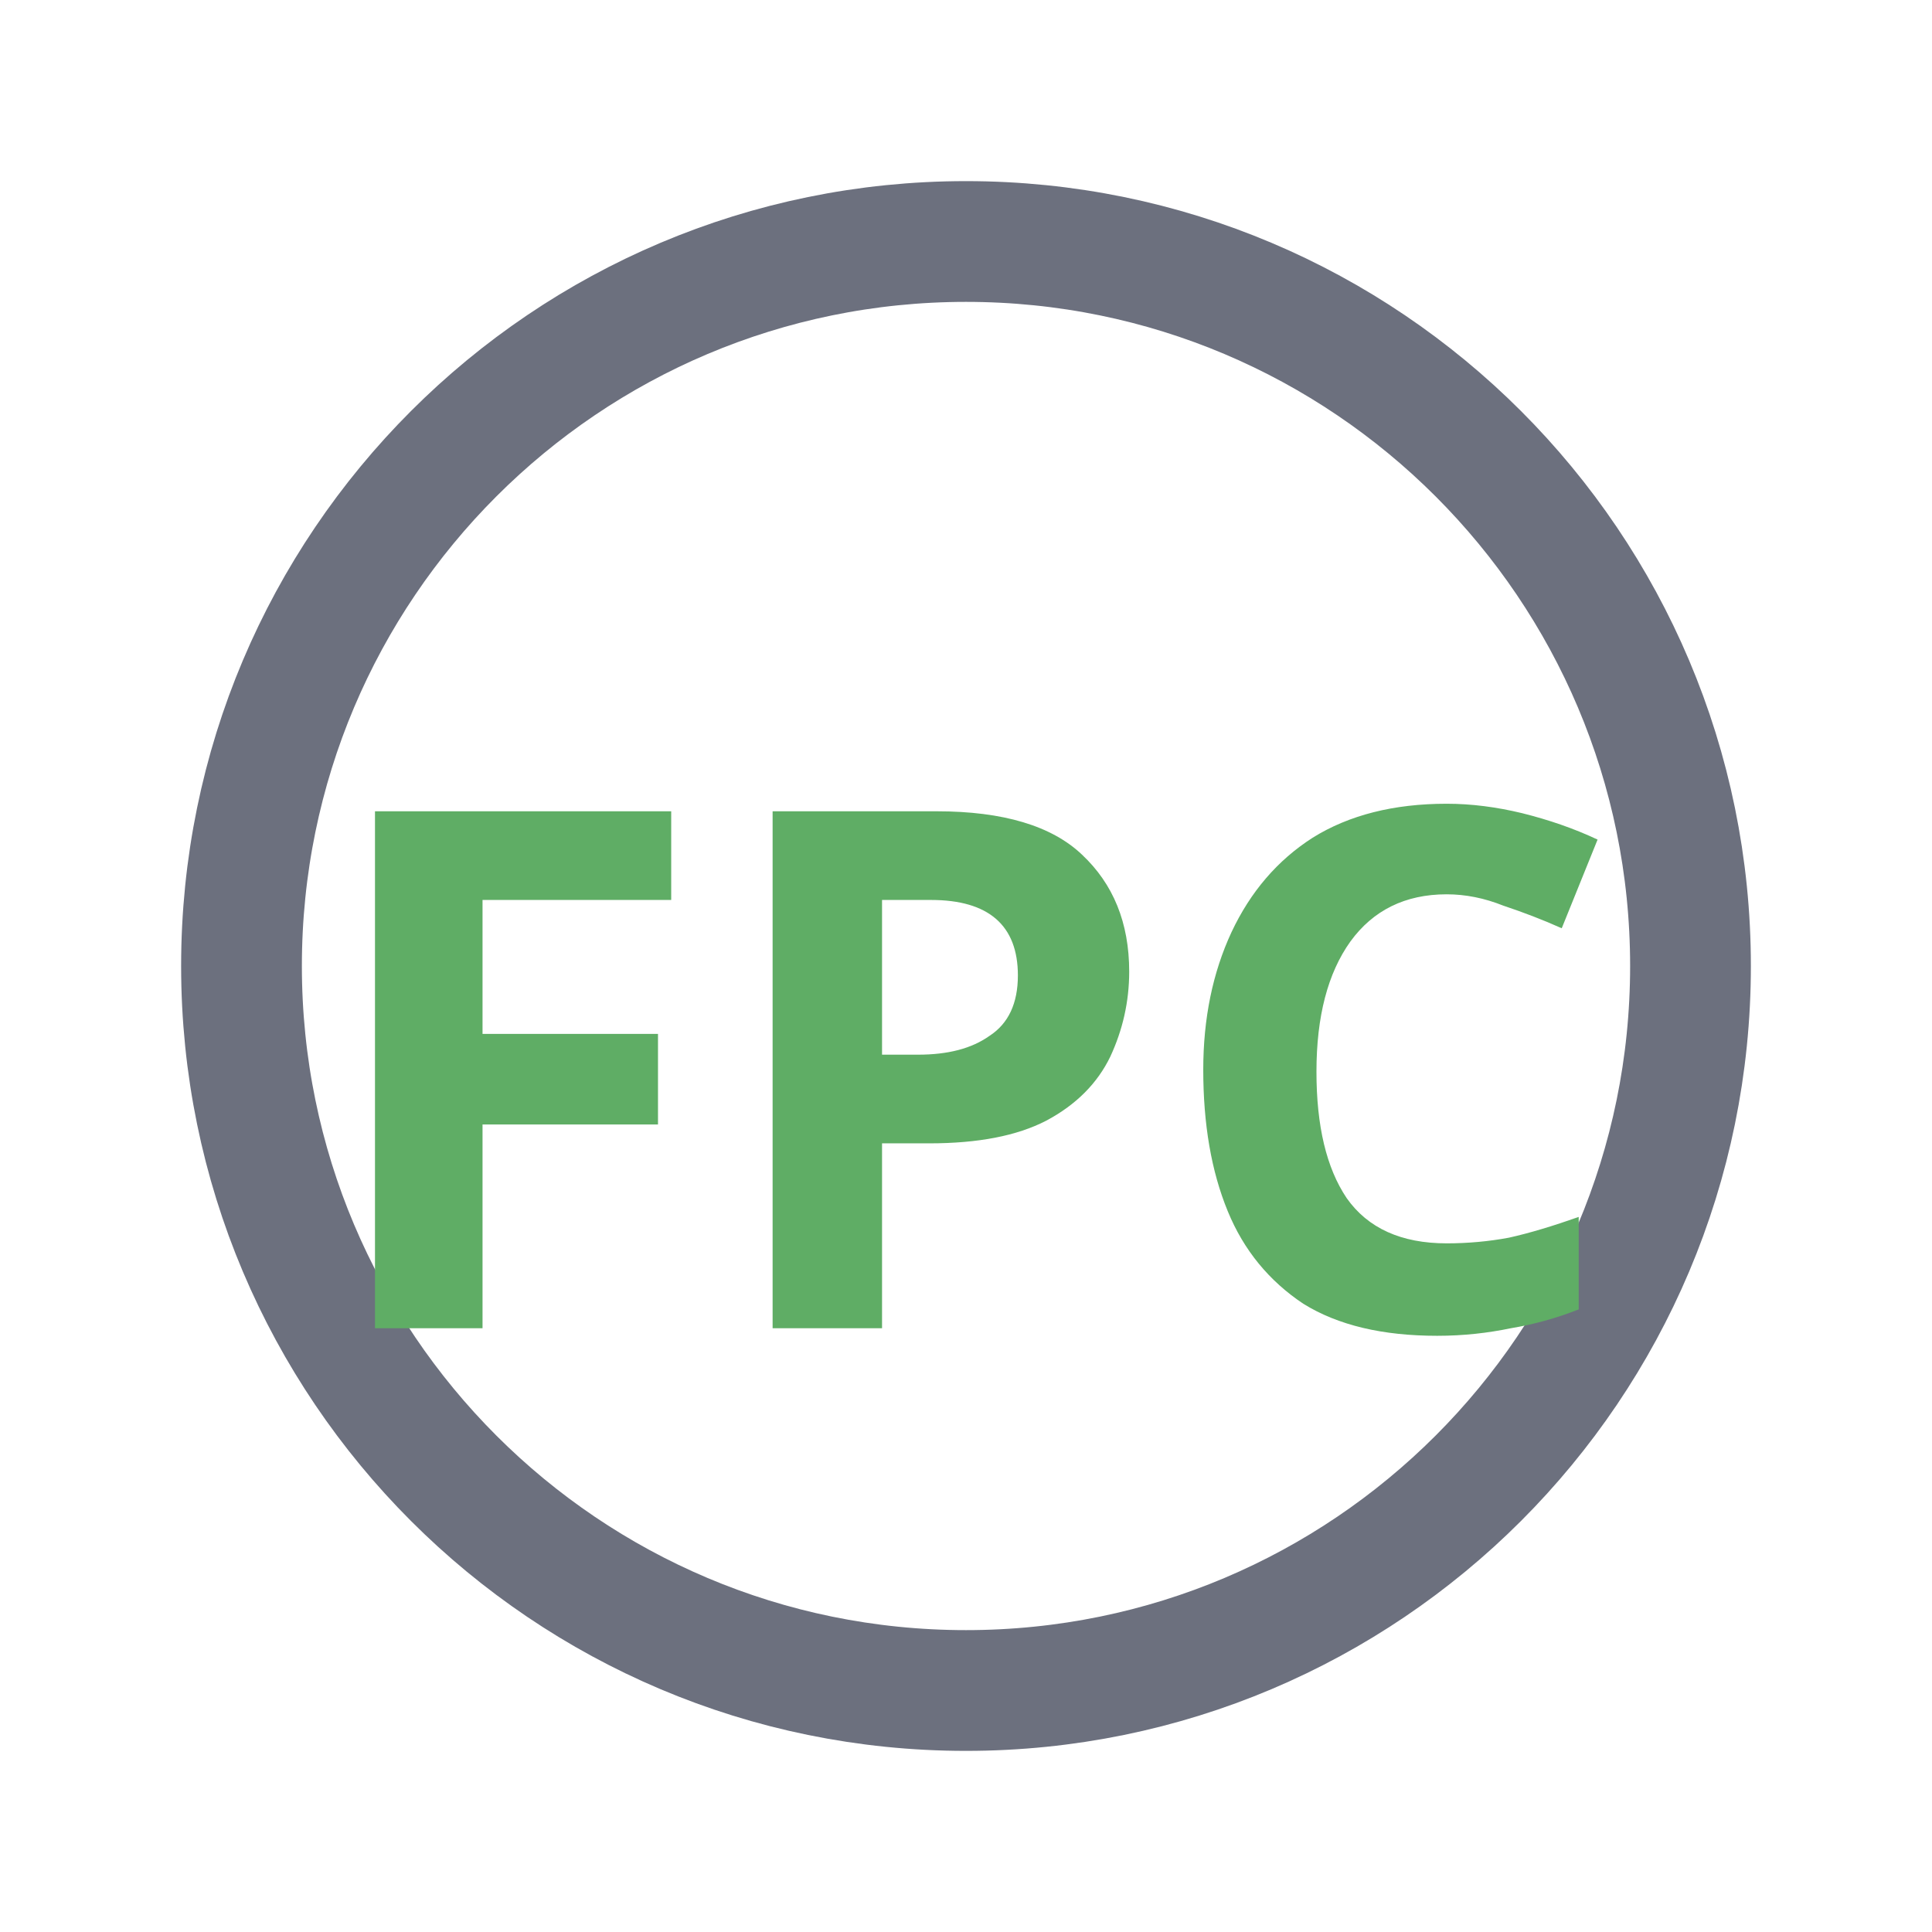
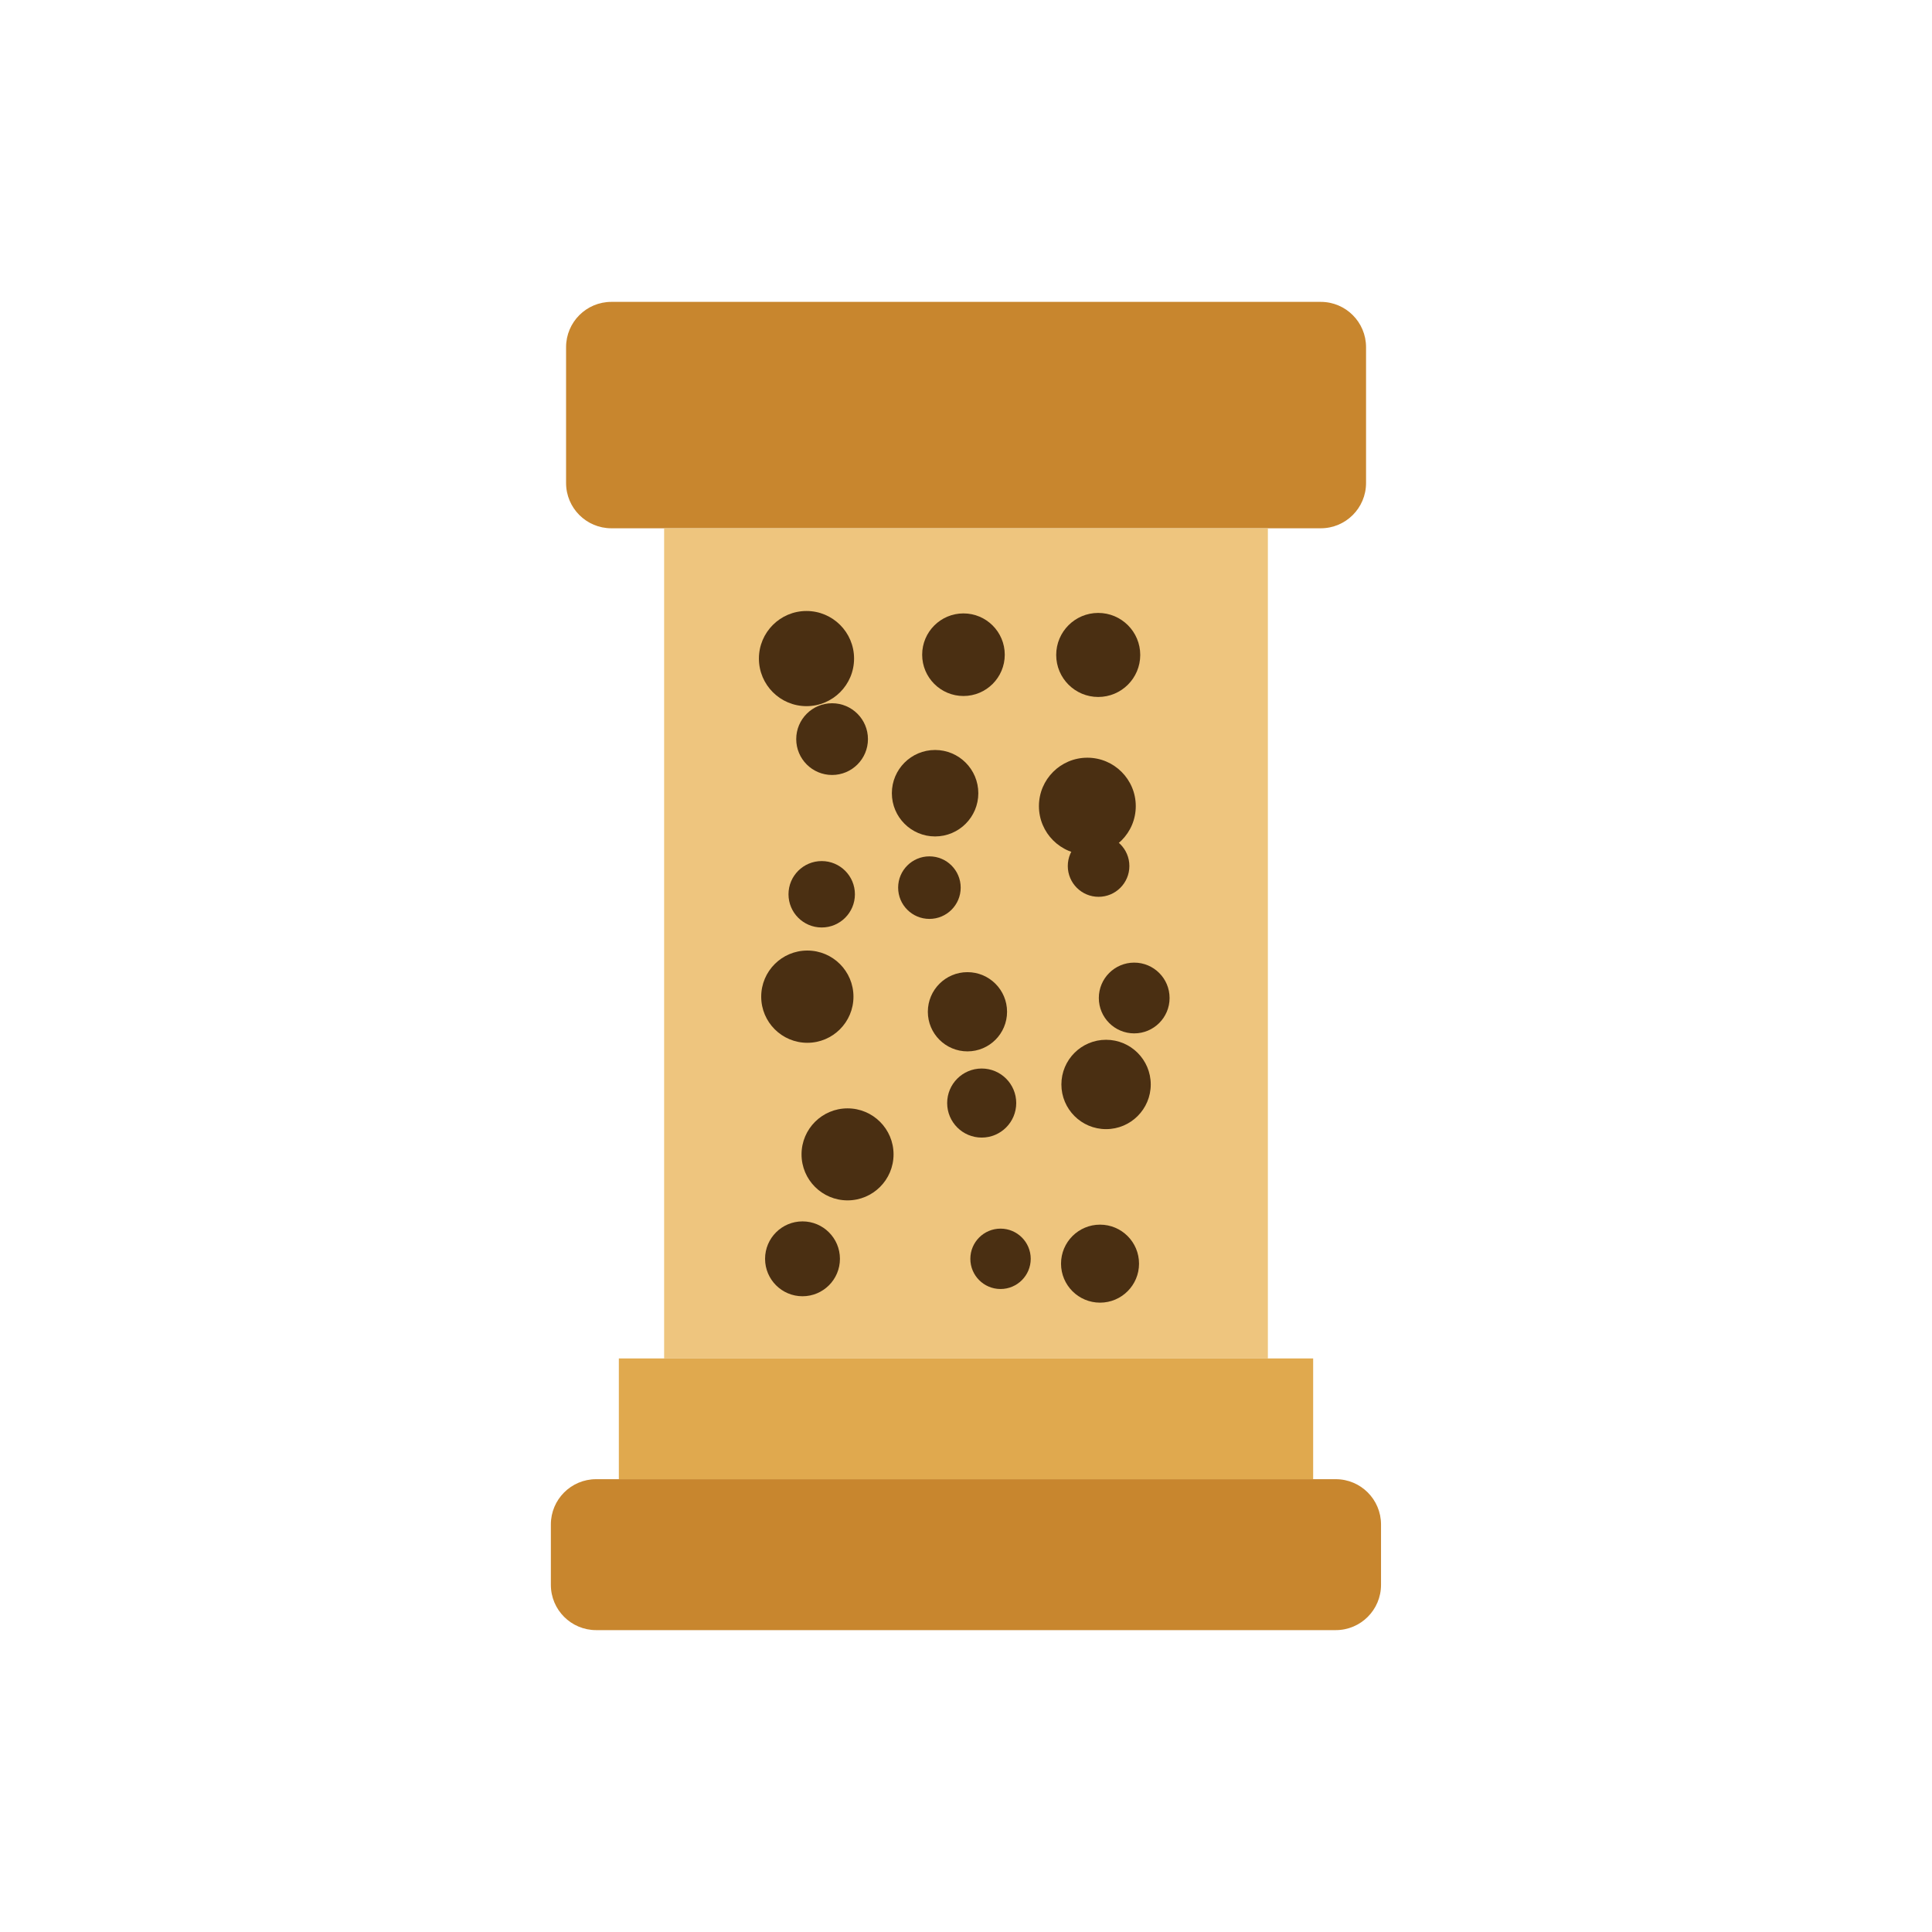
<svg xmlns="http://www.w3.org/2000/svg" width="16" height="16" viewBox="0 0 16 16">
-   <circle cx="8" cy="8" r="6" fill="none" stroke="#6C707E" />
-   <text x="8" y="11" font-family="sans-serif" font-size="6" font-weight="bold" text-anchor="middle" fill="#5FAD65">FPC</text>
+   <defs>
+     <clipPath id="shaft">
+       <rect x="5.5" y="4.375" width="5.0" height="6.875" />
+     </clipPath>
+   </defs>
+   <rect x="4.688" y="2.5" width="6.625" height="1.875" rx="0.375" fill="#c8862e" />
+   <rect x="5.5" y="4.375" width="5.0" height="6.875" fill="#eec57e" />
+   <g clip-path="url(#shaft)">
+     <circle cx="6.679" cy="5.454" r="0.394" fill="#4a2f12" />
+     <circle cx="7.979" cy="5.422" r="0.342" fill="#4a2f12" />
+     <circle cx="9.095" cy="5.424" r="0.348" fill="#4a2f12" />
+     <circle cx="6.891" cy="6.121" r="0.297" fill="#4a2f12" />
+     <circle cx="7.744" cy="6.569" r="0.358" fill="#4a2f12" />
+     <circle cx="9.005" cy="6.676" r="0.401" fill="#4a2f12" />
+     <circle cx="6.805" cy="7.406" r="0.275" fill="#4a2f12" />
+     <circle cx="7.697" cy="7.351" r="0.259" fill="#4a2f12" />
+     <circle cx="9.098" cy="7.172" r="0.255" fill="#4a2f12" />
+     <circle cx="6.686" cy="8.254" r="0.382" fill="#4a2f12" />
+     <circle cx="8.012" cy="8.379" r="0.328" fill="#4a2f12" />
+     <circle cx="9.393" cy="8.265" r="0.293" fill="#4a2f12" />
+     <circle cx="7.019" cy="9.56" r="0.381" fill="#4a2f12" />
+     <circle cx="8.13" cy="9.135" r="0.286" fill="#4a2f12" />
+     <circle cx="9.16" cy="8.981" r="0.37" fill="#4a2f12" />
+     <circle cx="6.646" cy="10.425" r="0.31" fill="#4a2f12" />
+     <circle cx="8.286" cy="10.425" r="0.25" fill="#4a2f12" />
+     <circle cx="9.11" cy="10.465" r="0.323" fill="#4a2f12" />
+   </g>
+   <rect x="5.125" y="11.25" width="5.75" height="1.0" fill="#e0a94e" />
+   <rect x="4.562" y="12.25" width="6.875" height="1.25" rx="0.375" fill="#c8862e" />
</svg>
